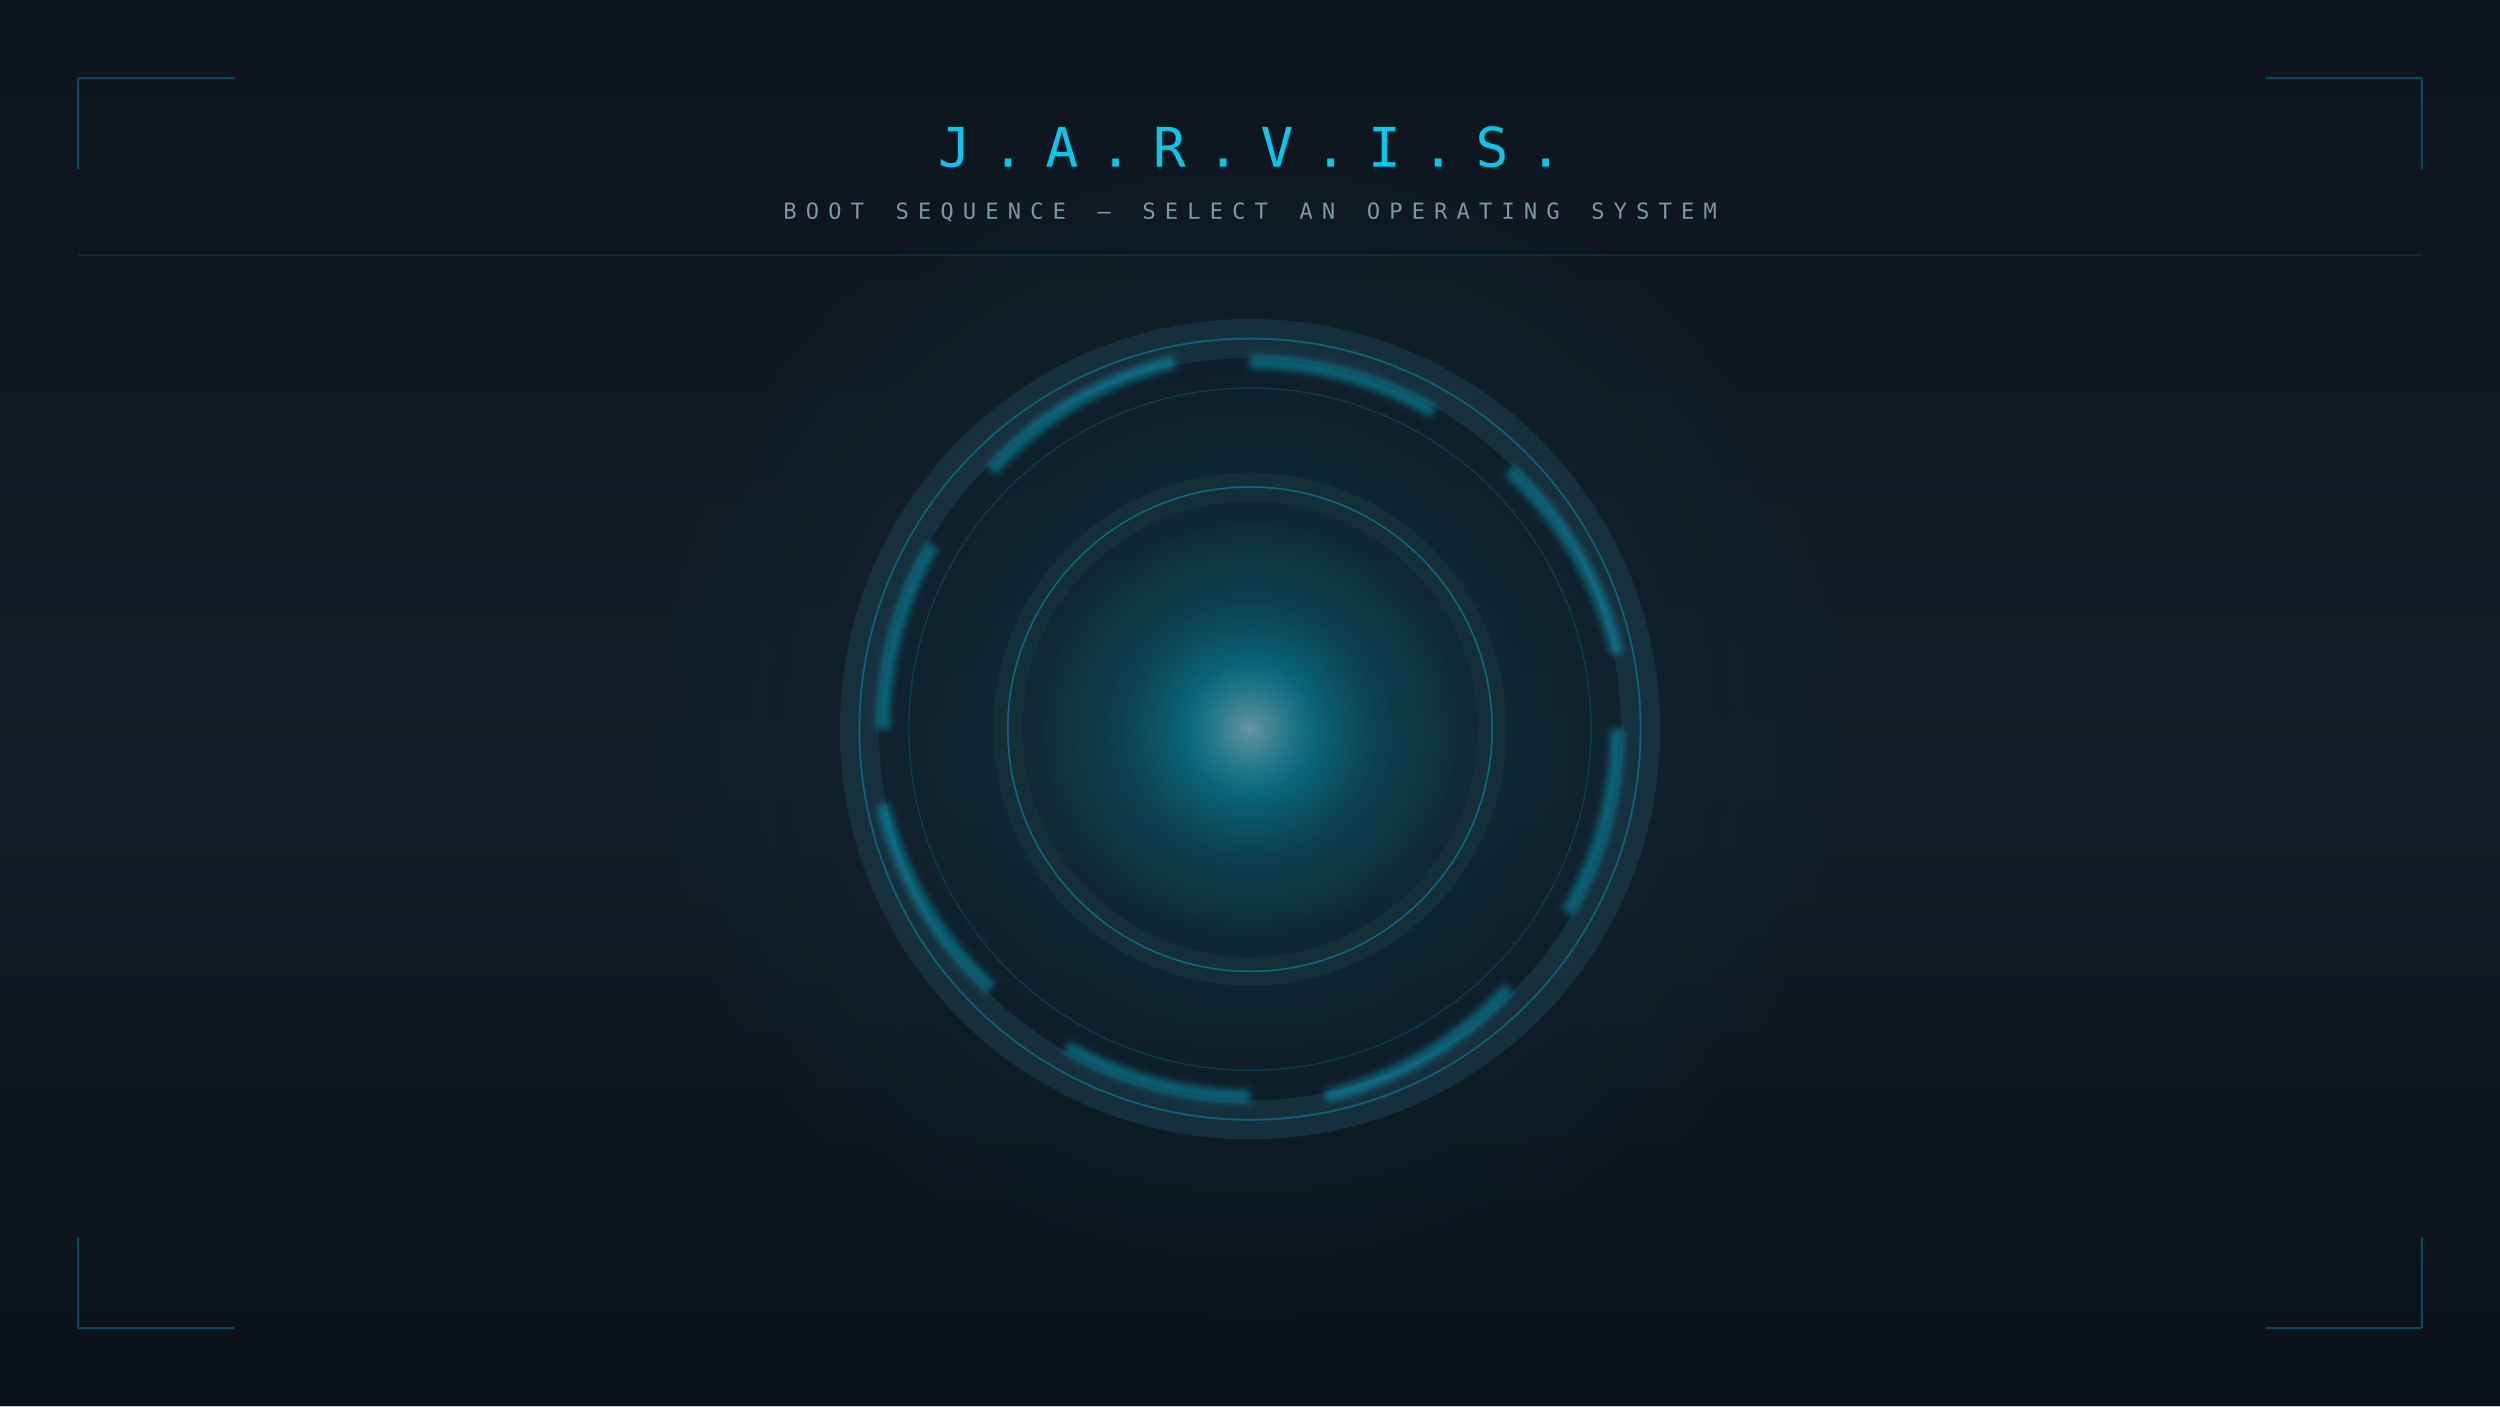
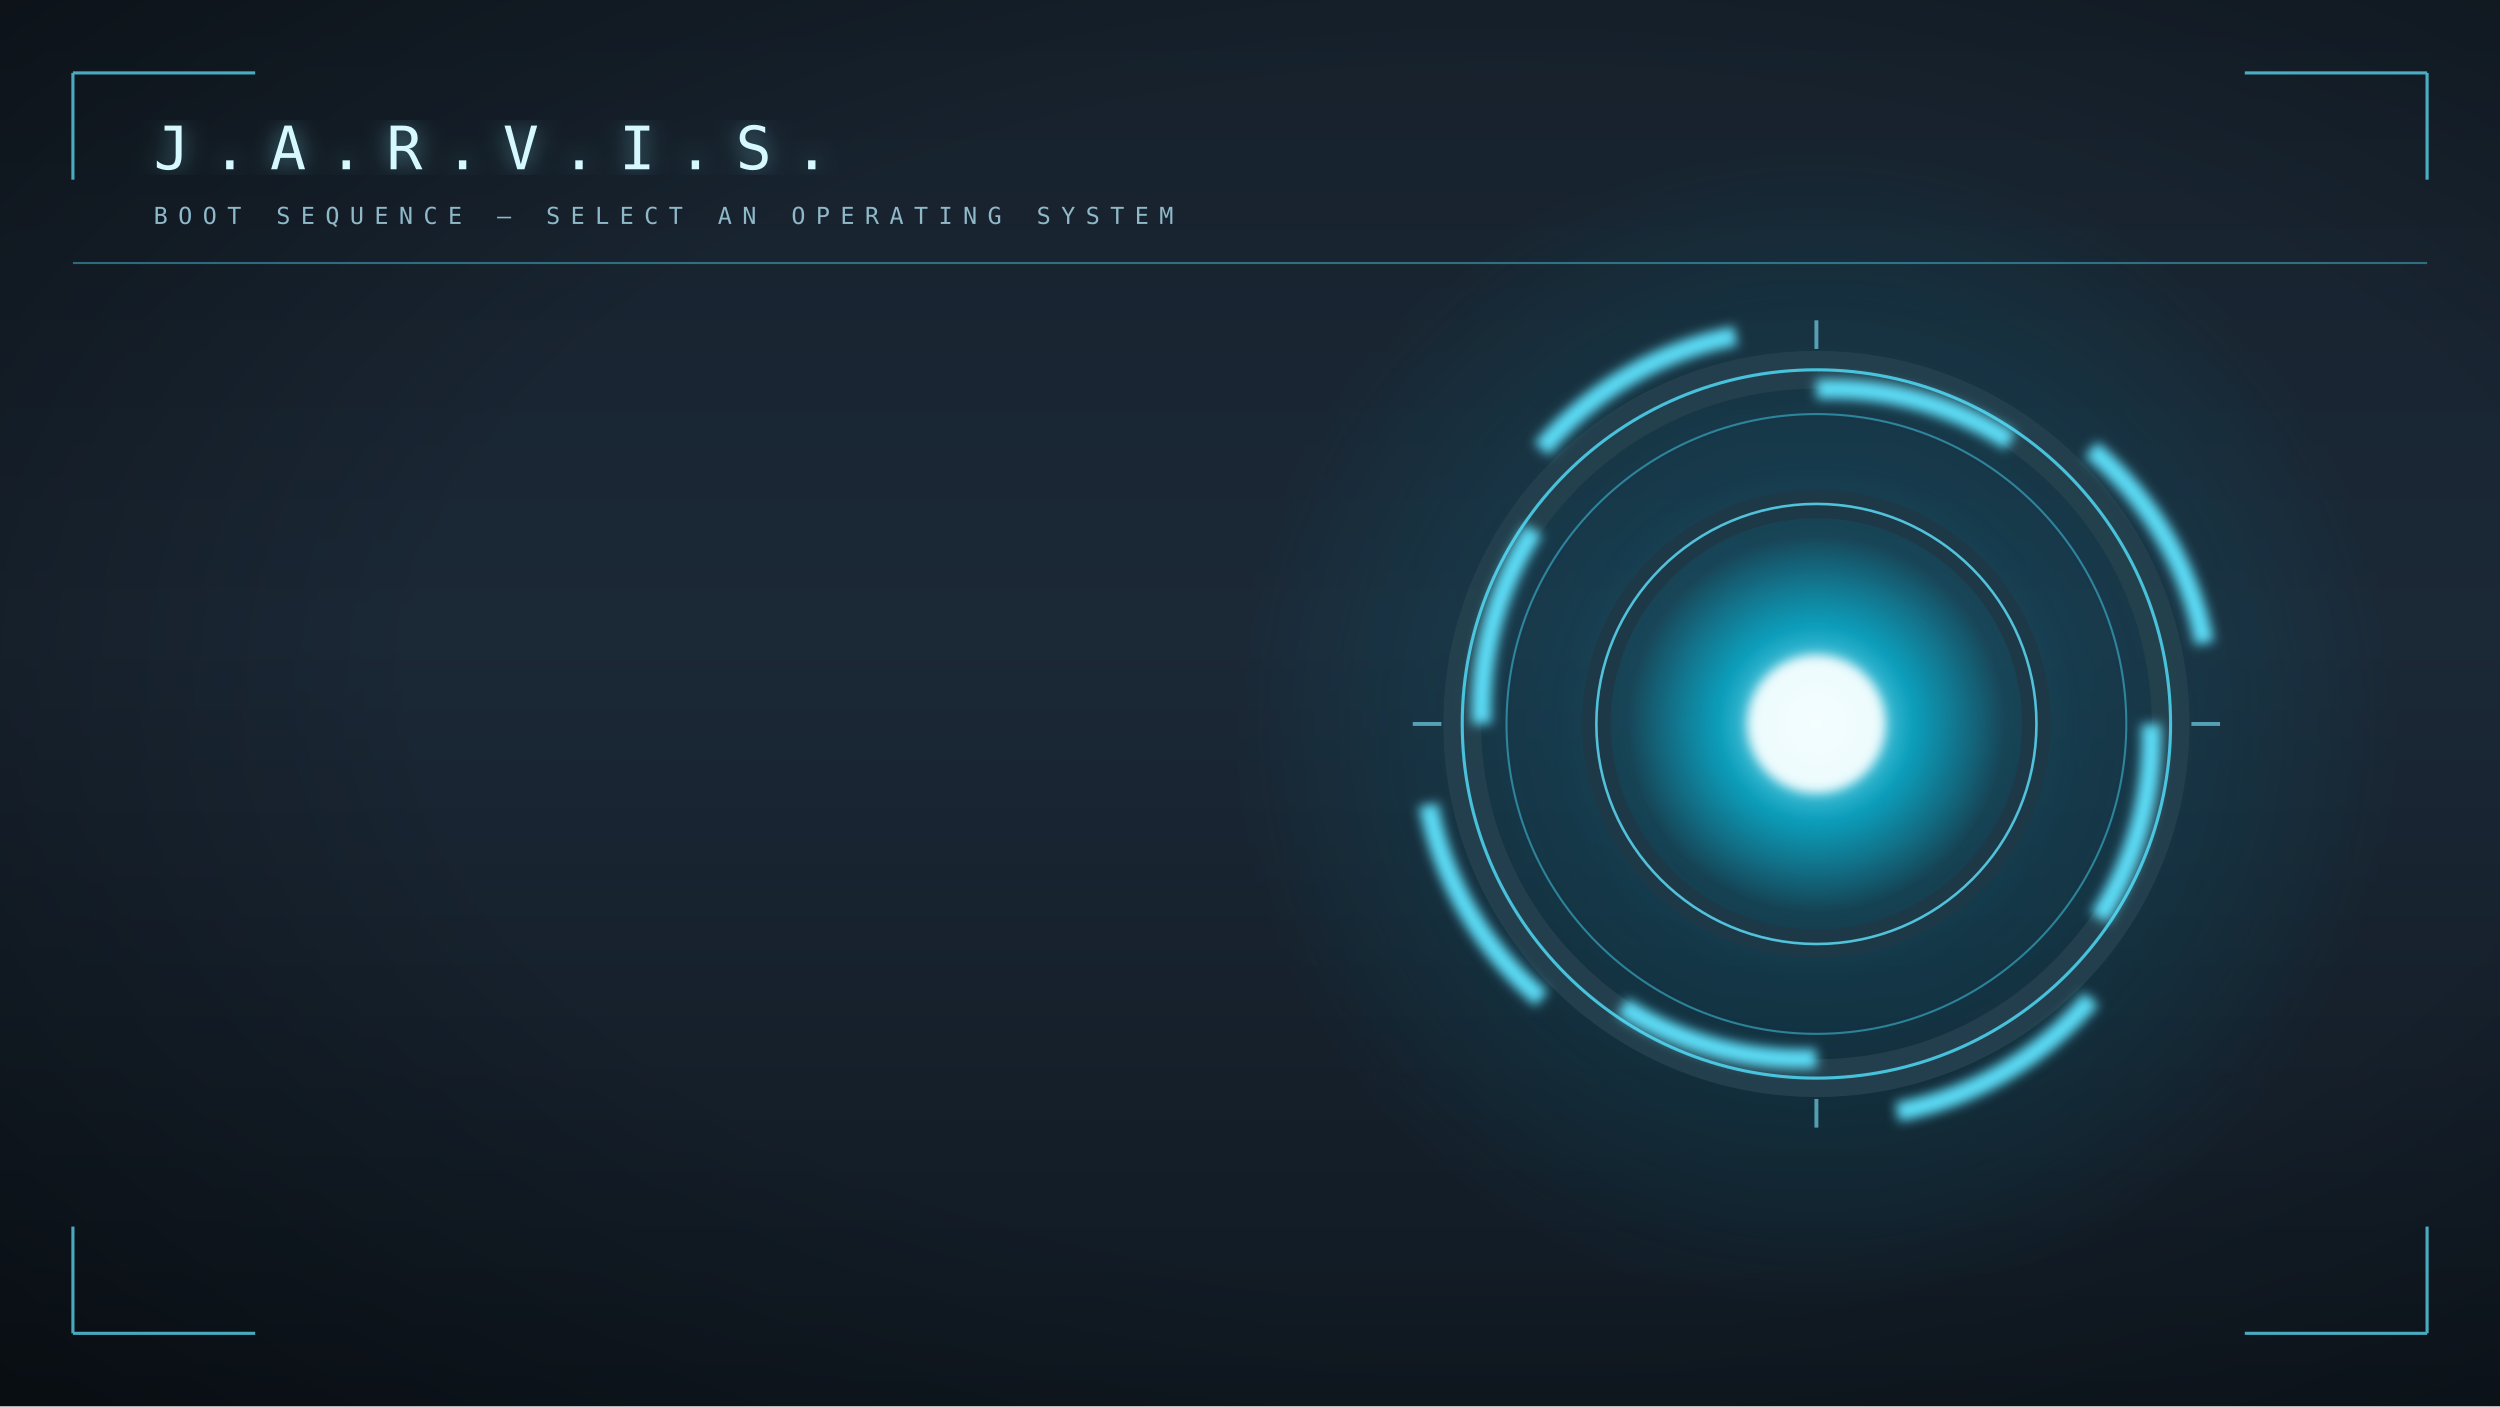
<svg xmlns="http://www.w3.org/2000/svg" width="1920" height="1080" viewBox="0 0 1920 1080">
  <defs>
    <linearGradient id="bg" x1="0" y1="0" x2="0" y2="1">
-       <stop offset="0%" stop-color="#0d151d" />
-       <stop offset="55%" stop-color="#111c26" />
-       <stop offset="100%" stop-color="#0a1119" />
+       <stop offset="0%" stop-color="#16212c" />
+       <stop offset="45%" stop-color="#1b2836" />
+       <stop offset="100%" stop-color="#101922" />
    </linearGradient>
+     <radialGradient id="vig" cx="60%" cy="48%" r="78%">
+       <stop offset="55%" stop-color="#000000" stop-opacity="0" />
+       <stop offset="100%" stop-color="#000000" stop-opacity="0.45" />
+     </radialGradient>
    <radialGradient id="core" cx="50%" cy="50%" r="50%">
-       <stop offset="0%" stop-color="#bff4ff" stop-opacity="0.50" />
-       <stop offset="32%" stop-color="#00d9ff" stop-opacity="0.30" />
-       <stop offset="70%" stop-color="#0891a8" stop-opacity="0.13" />
+       <stop offset="0%" stop-color="#eafdff" stop-opacity="0.98" />
+       <stop offset="22%" stop-color="#9aeeff" stop-opacity="0.85" />
+       <stop offset="52%" stop-color="#00d9ff" stop-opacity="0.55" />
      <stop offset="100%" stop-color="#00d9ff" stop-opacity="0" />
    </radialGradient>
    <radialGradient id="halo" cx="50%" cy="50%" r="50%">
-       <stop offset="0%" stop-color="#00d9ff" stop-opacity="0.14" />
-       <stop offset="60%" stop-color="#00d9ff" stop-opacity="0.035" />
+       <stop offset="0%" stop-color="#2ee6ff" stop-opacity="0.34" />
+       <stop offset="45%" stop-color="#00b4dd" stop-opacity="0.14" />
      <stop offset="100%" stop-color="#00d9ff" stop-opacity="0" />
    </radialGradient>
    <filter id="soft">
-       <feGaussianBlur stdDeviation="3" />
+       <feGaussianBlur stdDeviation="4" />
+     </filter>
+     <filter id="glow">
+       <feGaussianBlur stdDeviation="9" />
    </filter>
  </defs>
  <rect width="1920" height="1080" fill="url(#bg)" />
-   <g transform="translate(960,560)">
-     <circle r="470" fill="url(#halo)" />
-     <circle r="300" fill="none" stroke="#173341" stroke-width="30" opacity="0.85" />
-     <circle r="300" fill="none" stroke="#00d9ff" stroke-width="1.4" opacity="0.30" />
-     <circle r="262" fill="none" stroke="#00d9ff" stroke-width="1" opacity="0.16" />
-     <g stroke="#00d9ff" stroke-width="10" opacity="0.36" filter="url(#soft)" fill="none">
-       <path d="M0 -282 a282 282 0 0 1 141 38" />
-       <path d="M199 -199 a282 282 0 0 1 83 141" />
-       <path d="M282 0 a282 282 0 0 1 -38 141" />
-       <path d="M199 199 a282 282 0 0 1 -141 83" />
-       <path d="M0 282 a282 282 0 0 1 -141 -38" />
-       <path d="M-199 199 a282 282 0 0 1 -83 -141" />
-       <path d="M-282 0 a282 282 0 0 1 38 -141" />
-       <path d="M-199 -199 a282 282 0 0 1 141 -83" />
+   <g transform="translate(1395,556)">
+     <circle r="450" fill="url(#halo)" />
+     <circle r="272" fill="none" stroke="#24404e" stroke-width="29" opacity="0.95" />
+     <circle r="272" fill="none" stroke="#4fd8f5" stroke-width="2.4" opacity="0.85" />
+     <circle r="238" fill="none" stroke="#3fc3e0" stroke-width="1.6" opacity="0.55" />
+     <g stroke="#5fe4ff" stroke-width="15" opacity="0.95" filter="url(#soft)" fill="none">
+       <path d="M0 -257 a257 257 0 0 1 149 40" />
+       <path d="M211 -211 a257 257 0 0 1 87 149" />
+       <path d="M257 0 a257 257 0 0 1 -40 149" />
+       <path d="M211 211 a257 257 0 0 1 -149 87" />
+       <path d="M0 257 a257 257 0 0 1 -149 -40" />
+       <path d="M-211 211 a257 257 0 0 1 -87 -149" />
+       <path d="M-257 0 a257 257 0 0 1 40 -149" />
+       <path d="M-211 -211 a257 257 0 0 1 149 -87" />
    </g>
-     <circle r="186" fill="none" stroke="#143039" stroke-width="22" opacity="0.9" />
-     <circle r="186" fill="none" stroke="#00d9ff" stroke-width="1.3" opacity="0.34" />
-     <circle r="158" fill="url(#core)" />
+     <circle r="169" fill="none" stroke="#1d3846" stroke-width="22" opacity="0.95" />
+     <circle r="169" fill="none" stroke="#5fe4ff" stroke-width="2" opacity="0.8" />
+     <circle r="145" fill="url(#core)" />
+     <circle r="53" fill="#f4feff" opacity="0.95" filter="url(#soft)" />
+     <g stroke="#7fe9ff" stroke-width="3" opacity="0.6">
+       <line x1="0" y1="-310" x2="0" y2="-288" />
+       <line x1="0" y1="288" x2="0" y2="310" />
+       <line x1="-310" y1="0" x2="-288" y2="0" />
+       <line x1="288" y1="0" x2="310" y2="0" />
+     </g>
  </g>
-   <g stroke="#00d9ff" opacity="0.28" fill="none" stroke-width="1.6">
-     <path d="M60 60 h120 M60 60 v70" />
-     <path d="M1860 60 h-120 M1860 60 v70" />
-     <path d="M60 1020 h120 M60 1020 v-70" />
-     <path d="M1860 1020 h-120 M1860 1020 v-70" />
+   <rect width="1920" height="1080" fill="url(#vig)" />
+   <g stroke="#5fe4ff" opacity="0.72" fill="none" stroke-width="2.4">
+     <path d="M56 56 h140 M56 56 v82" />
+     <path d="M1864 56 h-140 M1864 56 v82" />
+     <path d="M56 1024 h140 M56 1024 v-82" />
+     <path d="M1864 1024 h-140 M1864 1024 v-82" />
  </g>
-   <line x1="60" y1="196" x2="1860" y2="196" stroke="#00d9ff" stroke-width="1" opacity="0.16" />
-   <text x="960" y="128" text-anchor="middle" font-family="monospace" font-size="42" letter-spacing="16" fill="#00d9ff" opacity="0.92">J.A.R.V.I.S.</text>
-   <text x="960" y="168" text-anchor="middle" font-family="monospace" font-size="17" letter-spacing="7" fill="#86a5b3" opacity="0.9">BOOT SEQUENCE — SELECT AN OPERATING SYSTEM</text>
+   <line x1="56" y1="202" x2="1864" y2="202" stroke="#4fd8f5" stroke-width="1.6" opacity="0.42" />
+   <text x="118" y="130" text-anchor="start" font-family="monospace" font-size="46" letter-spacing="17" fill="#8df0ff" filter="url(#glow)" opacity="0.55">J.A.R.V.I.S.</text>
+   <text x="118" y="130" text-anchor="start" font-family="monospace" font-size="46" letter-spacing="17" fill="#d6f9ff">J.A.R.V.I.S.</text>
+   <text x="118" y="172" text-anchor="start" font-family="monospace" font-size="18" letter-spacing="8" fill="#8fb8c8">BOOT SEQUENCE — SELECT AN OPERATING SYSTEM</text>
</svg>
